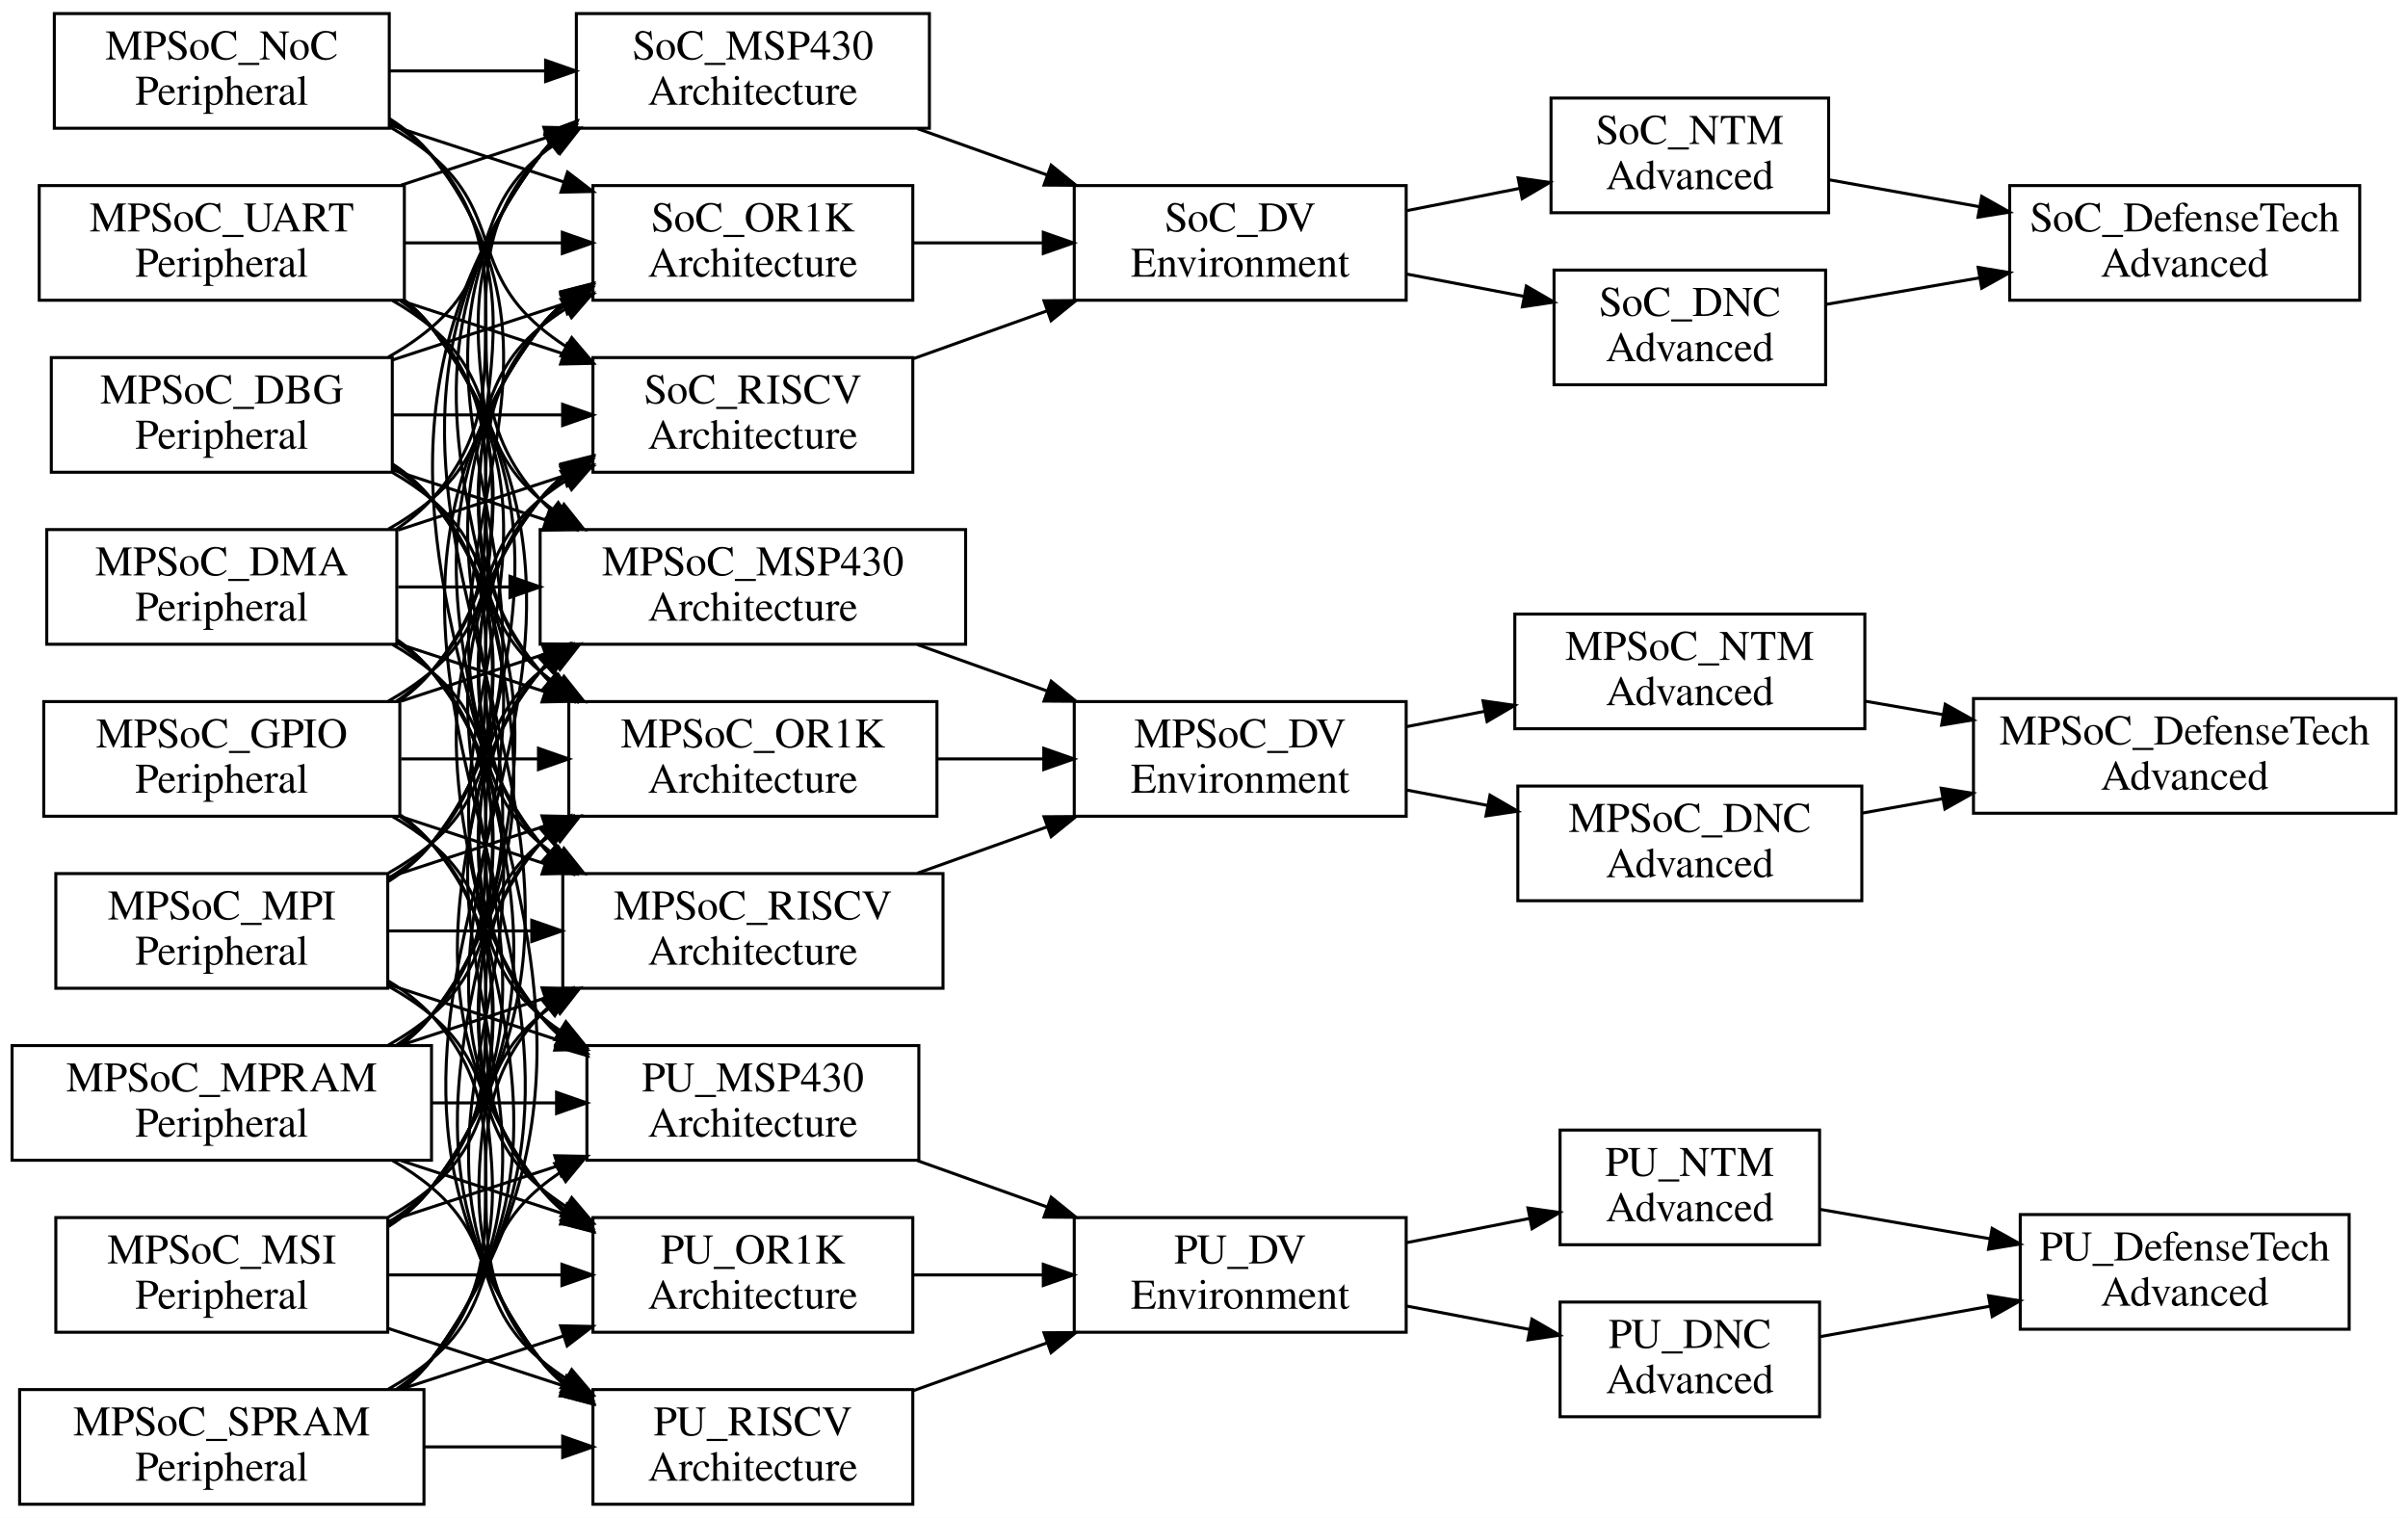
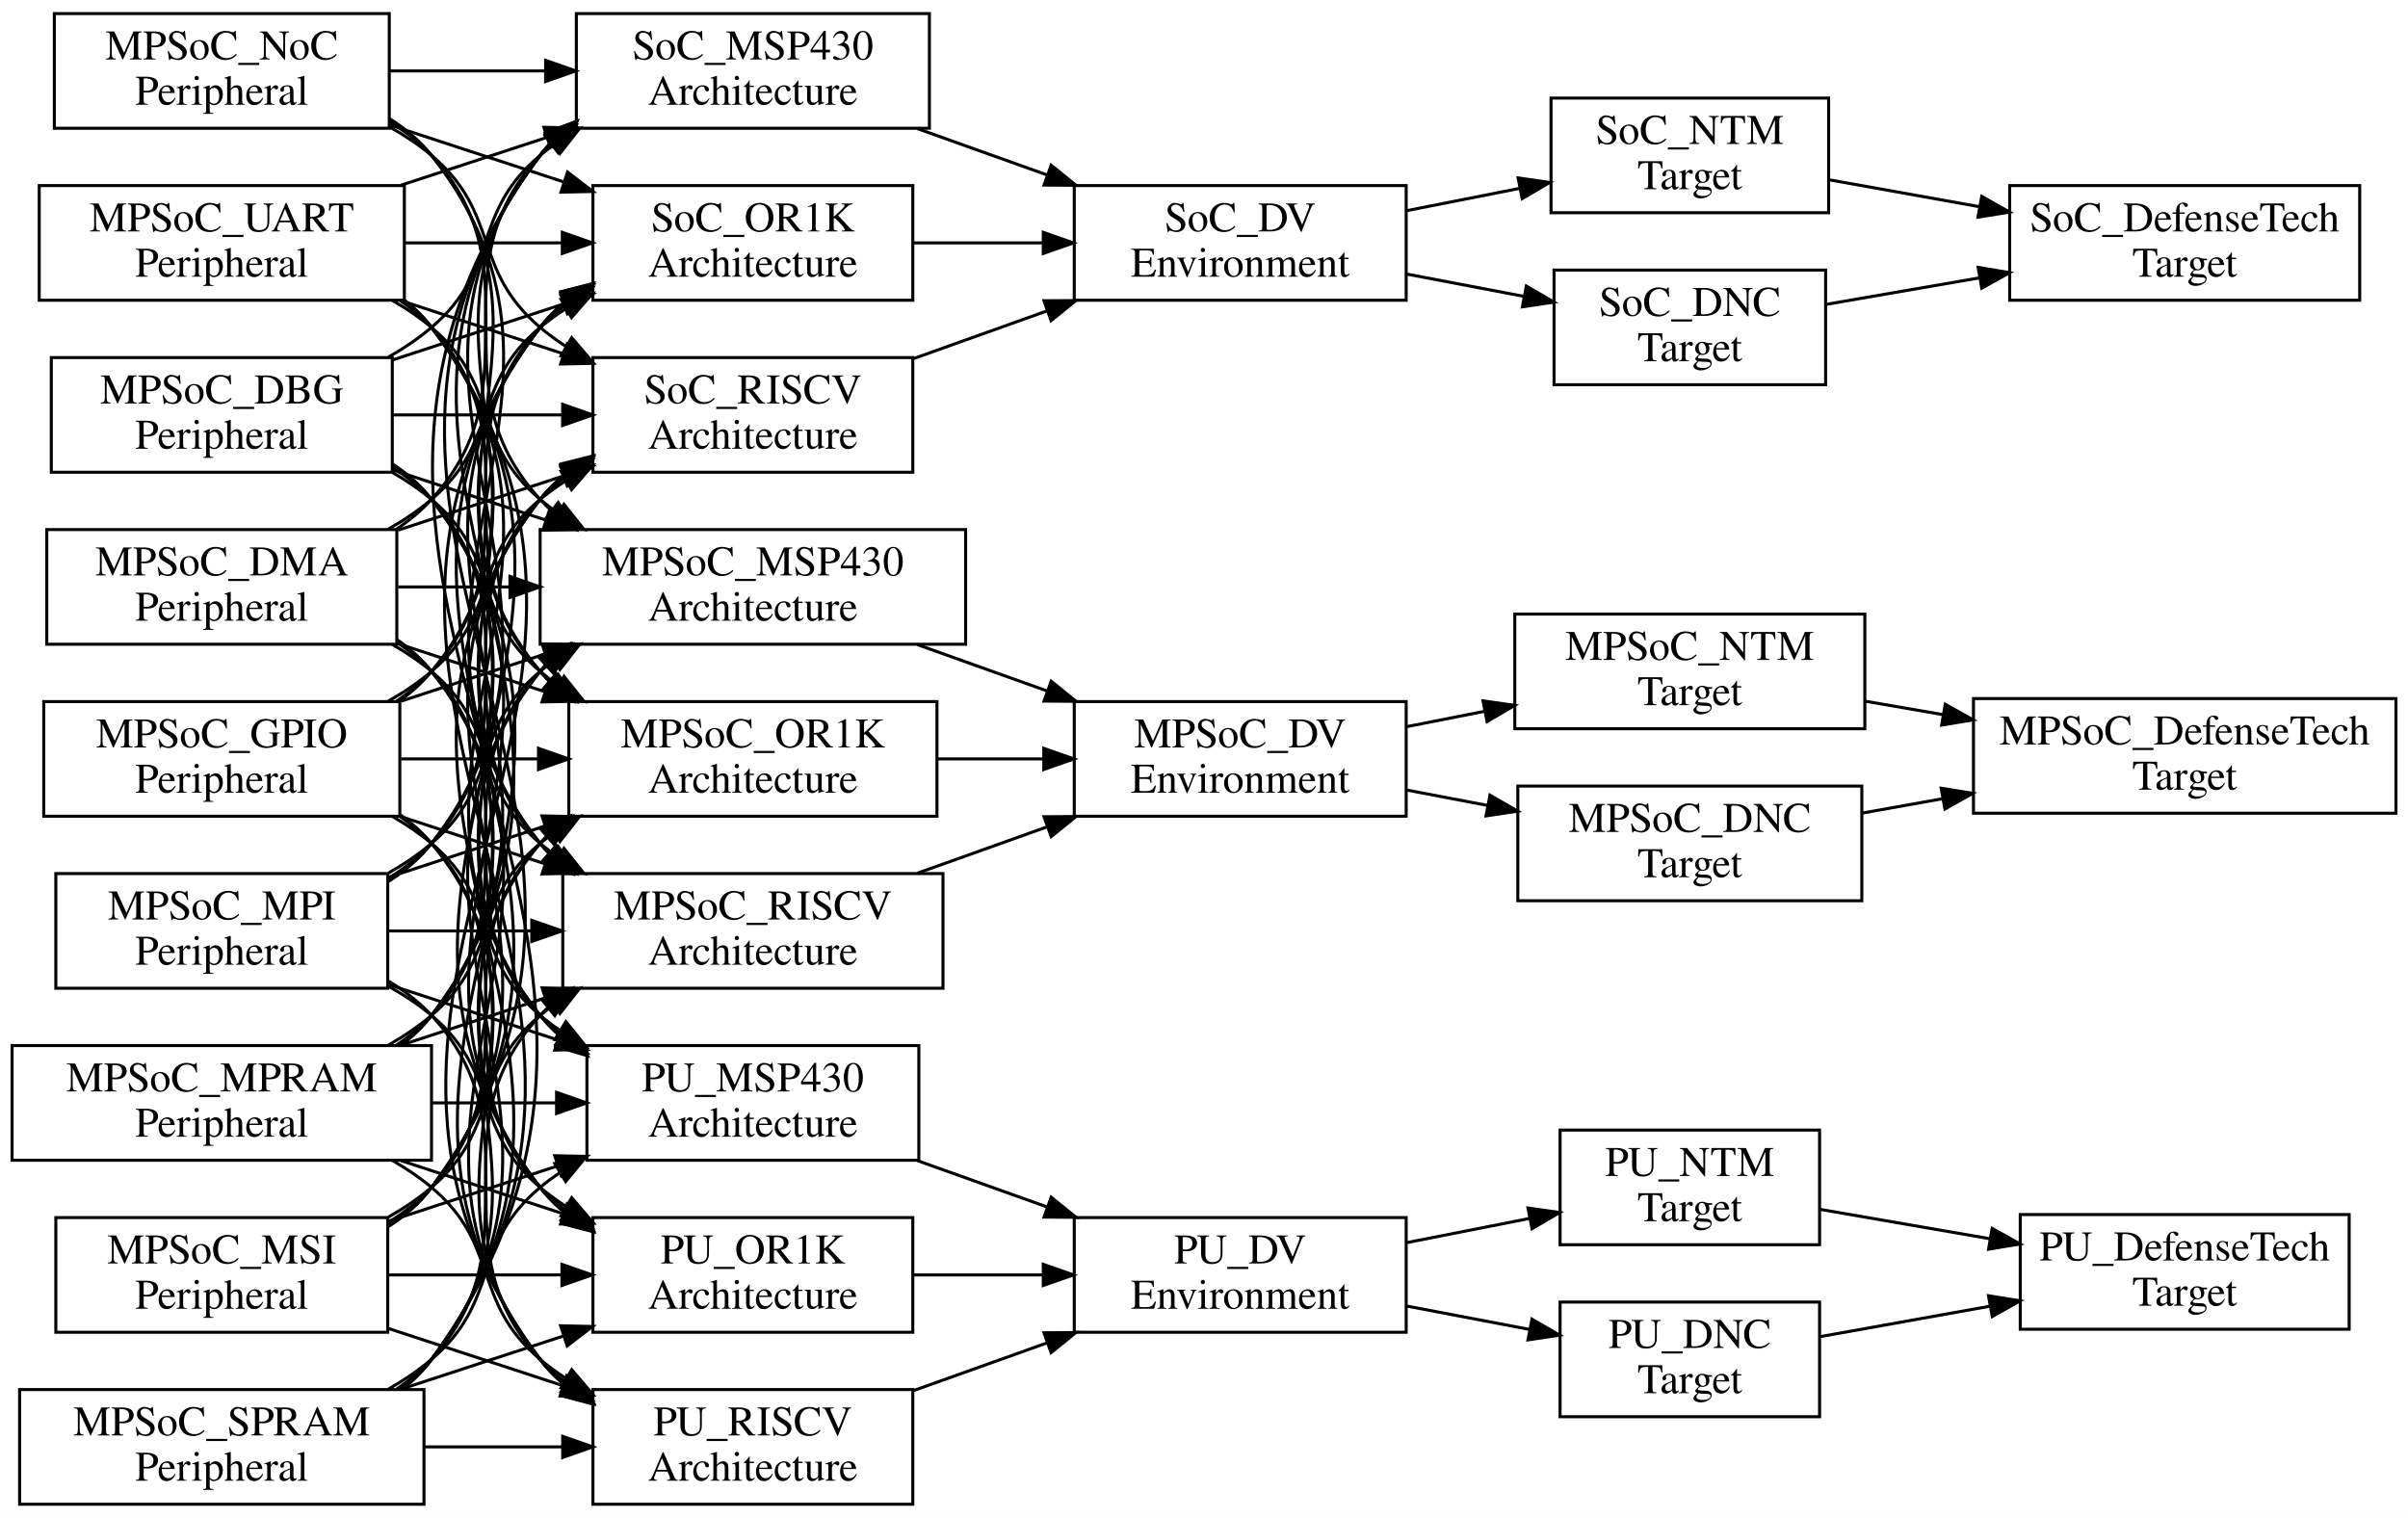
<svg xmlns="http://www.w3.org/2000/svg" width="798pt" height="503pt" viewBox="0.00 0.00 798.00 503.00">
  <g id="graph0" class="graph" transform="scale(1 1) rotate(0) translate(4 499)">
    <polygon fill="white" stroke="transparent" points="-4,4 -4,-499 794,-499 794,4 -4,4" />
    <g id="node1" class="node">
      <polygon fill="none" stroke="black" points="13,-342.5 13,-380.5 126,-380.5 126,-342.5 13,-342.5" />
      <text text-anchor="middle" x="69.5" y="-365.3" font-family="Times,serif" font-size="14.00">MPSoC_DBG </text>
      <text text-anchor="middle" x="69.5" y="-350.3" font-family="Times,serif" font-size="14.00">Peripheral</text>
    </g>
    <g id="node10" class="node">
      <polygon fill="none" stroke="black" points="175,-285.5 175,-323.5 316,-323.5 316,-285.5 175,-285.5" />
      <text text-anchor="middle" x="245.5" y="-308.3" font-family="Times,serif" font-size="14.00">MPSoC_MSP430 </text>
      <text text-anchor="middle" x="245.5" y="-293.3" font-family="Times,serif" font-size="14.00">Architecture</text>
    </g>
    <g id="edge1" class="edge">
      <path fill="none" stroke="black" d="M126.03,-343.31C142.16,-338.02 159.96,-332.19 176.75,-326.69" />
      <polygon fill="black" stroke="black" points="178.08,-329.94 186.5,-323.5 175.91,-323.29 178.08,-329.94" />
    </g>
    <g id="node11" class="node">
      <polygon fill="none" stroke="black" points="184.5,-228.5 184.5,-266.5 306.5,-266.5 306.5,-228.5 184.5,-228.5" />
      <text text-anchor="middle" x="245.5" y="-251.3" font-family="Times,serif" font-size="14.00">MPSoC_OR1K </text>
      <text text-anchor="middle" x="245.5" y="-236.3" font-family="Times,serif" font-size="14.00">Architecture</text>
    </g>
    <g id="edge27" class="edge">
      <path fill="none" stroke="black" d="M126.1,-342.39C130.68,-339.76 135.06,-336.8 139,-333.5 161.96,-314.25 152.11,-295.83 175,-276.5 176.79,-274.99 178.66,-273.55 180.6,-272.18" />
      <polygon fill="black" stroke="black" points="182.89,-274.87 189.5,-266.59 179.17,-268.95 182.89,-274.87" />
    </g>
    <g id="node12" class="node">
      <polygon fill="none" stroke="black" points="182.5,-171.5 182.5,-209.5 308.5,-209.5 308.5,-171.5 182.5,-171.5" />
      <text text-anchor="middle" x="245.5" y="-194.3" font-family="Times,serif" font-size="14.00">MPSoC_RISCV </text>
      <text text-anchor="middle" x="245.5" y="-179.3" font-family="Times,serif" font-size="14.00">Architecture</text>
    </g>
    <g id="edge53" class="edge">
      <path fill="none" stroke="black" d="M126.08,-344.04C130.84,-341.05 135.26,-337.56 139,-333.5 175,-294.42 139.15,-258.71 175,-219.5 176.18,-218.21 177.43,-216.97 178.74,-215.78" />
      <polygon fill="black" stroke="black" points="181,-218.46 186.76,-209.57 176.71,-212.93 181,-218.46" />
    </g>
    <g id="node13" class="node">
      <polygon fill="none" stroke="black" points="187,-456.5 187,-494.5 304,-494.5 304,-456.5 187,-456.5" />
      <text text-anchor="middle" x="245.5" y="-479.3" font-family="Times,serif" font-size="14.00">SoC_MSP430 </text>
      <text text-anchor="middle" x="245.5" y="-464.3" font-family="Times,serif" font-size="14.00">Architecture</text>
    </g>
    <g id="edge10" class="edge">
      <path fill="none" stroke="black" d="M124.71,-380.66C129.8,-383.55 134.67,-386.82 139,-390.5 161.84,-409.89 151.99,-428.31 175,-447.5 176.37,-448.65 177.8,-449.75 179.27,-450.81" />
      <polygon fill="black" stroke="black" points="177.78,-454.02 188.09,-456.46 181.56,-448.12 177.78,-454.02" />
    </g>
    <g id="node14" class="node">
      <polygon fill="none" stroke="black" points="192.5,-399.5 192.5,-437.5 298.5,-437.5 298.5,-399.5 192.5,-399.5" />
      <text text-anchor="middle" x="245.5" y="-422.3" font-family="Times,serif" font-size="14.00">SoC_OR1K </text>
      <text text-anchor="middle" x="245.5" y="-407.3" font-family="Times,serif" font-size="14.00">Architecture</text>
    </g>
    <g id="edge36" class="edge">
      <path fill="none" stroke="black" d="M126.03,-379.69C144.16,-385.63 164.39,-392.26 182.93,-398.33" />
      <polygon fill="black" stroke="black" points="181.86,-401.66 192.45,-401.45 184.04,-395.01 181.86,-401.66" />
    </g>
    <g id="node15" class="node">
      <polygon fill="none" stroke="black" points="192.5,-342.5 192.5,-380.5 298.5,-380.5 298.5,-342.5 192.5,-342.5" />
      <text text-anchor="middle" x="245.5" y="-365.3" font-family="Times,serif" font-size="14.00">SoC_RISCV </text>
      <text text-anchor="middle" x="245.5" y="-350.3" font-family="Times,serif" font-size="14.00">Architecture</text>
    </g>
    <g id="edge62" class="edge">
      <path fill="none" stroke="black" d="M126.03,-361.5C143.99,-361.5 164.02,-361.5 182.42,-361.5" />
      <polygon fill="black" stroke="black" points="182.45,-365 192.45,-361.5 182.45,-358 182.45,-365" />
    </g>
    <g id="node16" class="node">
      <polygon fill="none" stroke="black" points="190.5,-114.5 190.5,-152.5 300.5,-152.5 300.5,-114.5 190.5,-114.5" />
      <text text-anchor="middle" x="245.5" y="-137.3" font-family="Times,serif" font-size="14.00">PU_MSP430 </text>
      <text text-anchor="middle" x="245.5" y="-122.3" font-family="Times,serif" font-size="14.00">Architecture</text>
    </g>
    <g id="edge19" class="edge">
      <path fill="none" stroke="black" d="M126.18,-344.63C130.98,-341.52 135.38,-337.84 139,-333.5 188.74,-273.85 125.47,-222.33 175,-162.5 177.13,-159.93 179.52,-157.59 182.1,-155.45" />
      <polygon fill="black" stroke="black" points="184.2,-158.25 190.36,-149.62 180.17,-152.53 184.2,-158.25" />
    </g>
    <g id="node17" class="node">
      <polygon fill="none" stroke="black" points="192.5,-57.5 192.5,-95.5 298.5,-95.5 298.5,-57.5 192.5,-57.5" />
      <text text-anchor="middle" x="245.5" y="-80.3" font-family="Times,serif" font-size="14.00">PU_OR1K </text>
      <text text-anchor="middle" x="245.5" y="-65.3" font-family="Times,serif" font-size="14.00">Architecture</text>
    </g>
    <g id="edge45" class="edge">
      <path fill="none" stroke="black" d="M126.08,-345.03C130.97,-341.84 135.41,-338.03 139,-333.5 202.68,-253.07 111.61,-186.16 175,-105.5 177.64,-102.15 180.73,-99.18 184.12,-96.55" />
      <polygon fill="black" stroke="black" points="186.08,-99.44 192.49,-91.01 182.22,-93.6 186.08,-99.44" />
    </g>
    <g id="node18" class="node">
      <polygon fill="none" stroke="black" points="192.5,-0.5 192.5,-38.5 298.5,-38.5 298.5,-0.5 192.5,-0.5" />
      <text text-anchor="middle" x="245.5" y="-23.3" font-family="Times,serif" font-size="14.00">PU_RISCV </text>
      <text text-anchor="middle" x="245.5" y="-8.3" font-family="Times,serif" font-size="14.00">Architecture</text>
    </g>
    <g id="edge71" class="edge">
      <path fill="none" stroke="black" d="M126.22,-345.14C131.08,-341.93 135.48,-338.09 139,-333.5 216.69,-232.19 97.68,-150.09 175,-48.5 177.58,-45.11 180.64,-42.11 184,-39.45" />
      <polygon fill="black" stroke="black" points="185.96,-42.35 192.33,-33.88 182.07,-36.53 185.96,-42.35" />
    </g>
    <g id="node2" class="node">
      <polygon fill="none" stroke="black" points="11.5,-285.5 11.5,-323.5 127.5,-323.5 127.5,-285.5 11.5,-285.5" />
      <text text-anchor="middle" x="69.5" y="-308.3" font-family="Times,serif" font-size="14.00">MPSoC_DMA </text>
      <text text-anchor="middle" x="69.5" y="-293.3" font-family="Times,serif" font-size="14.00">Peripheral</text>
    </g>
    <g id="edge2" class="edge">
      <path fill="none" stroke="black" d="M127.96,-304.5C139.71,-304.5 152.28,-304.5 164.66,-304.5" />
      <polygon fill="black" stroke="black" points="164.99,-308 174.99,-304.5 164.99,-301 164.99,-308" />
    </g>
    <g id="edge28" class="edge">
      <path fill="none" stroke="black" d="M127.96,-285.68C143.45,-280.6 160.36,-275.06 176.38,-269.82" />
      <polygon fill="black" stroke="black" points="177.8,-273.03 186.21,-266.59 175.62,-266.38 177.8,-273.03" />
    </g>
    <g id="edge54" class="edge">
      <path fill="none" stroke="black" d="M126.1,-285.39C130.68,-282.76 135.06,-279.8 139,-276.5 161.96,-257.25 152.11,-238.83 175,-219.5 176.79,-217.99 178.66,-216.55 180.6,-215.18" />
      <polygon fill="black" stroke="black" points="182.89,-217.87 189.5,-209.59 179.17,-211.95 182.89,-217.87" />
    </g>
    <g id="edge11" class="edge">
      <path fill="none" stroke="black" d="M127.41,-323.65C131.66,-326.51 135.61,-329.77 139,-333.5 174.75,-372.81 138.91,-408.51 175,-447.5 176.18,-448.78 177.44,-450 178.74,-451.17" />
      <polygon fill="black" stroke="black" points="176.7,-454.01 186.78,-457.28 180.93,-448.44 176.7,-454.01" />
    </g>
    <g id="edge37" class="edge">
      <path fill="none" stroke="black" d="M124.71,-323.66C129.8,-326.55 134.67,-329.82 139,-333.5 161.84,-352.89 151.99,-371.31 175,-390.5 177.68,-392.73 180.56,-394.81 183.57,-396.73" />
      <polygon fill="black" stroke="black" points="181.92,-399.82 192.33,-401.75 185.4,-393.74 181.92,-399.82" />
    </g>
    <g id="edge63" class="edge">
      <path fill="none" stroke="black" d="M127.96,-323.32C145.5,-329.07 164.85,-335.41 182.67,-341.25" />
      <polygon fill="black" stroke="black" points="181.8,-344.64 192.39,-344.43 183.97,-337.99 181.8,-344.64" />
    </g>
    <g id="edge20" class="edge">
      <path fill="none" stroke="black" d="M127.72,-285.98C131.86,-283.23 135.69,-280.09 139,-276.5 175,-237.42 139.15,-201.71 175,-162.5 177.07,-160.24 179.34,-158.15 181.76,-156.22" />
      <polygon fill="black" stroke="black" points="184.21,-158.78 190.49,-150.24 180.26,-153 184.21,-158.78" />
    </g>
    <g id="edge46" class="edge">
      <path fill="none" stroke="black" d="M127.8,-286.55C131.97,-283.67 135.79,-280.35 139,-276.5 188.74,-216.85 125.47,-165.33 175,-105.5 177.6,-102.36 180.6,-99.56 183.85,-97.05" />
      <polygon fill="black" stroke="black" points="185.98,-99.84 192.42,-91.42 182.14,-93.99 185.98,-99.84" />
    </g>
    <g id="edge72" class="edge">
      <path fill="none" stroke="black" d="M127.69,-286.94C131.94,-283.98 135.81,-280.53 139,-276.5 202.68,-196.07 111.61,-129.16 175,-48.5 177.64,-45.15 180.73,-42.18 184.12,-39.55" />
      <polygon fill="black" stroke="black" points="186.08,-42.44 192.49,-34.01 182.22,-36.6 186.08,-42.44" />
    </g>
    <g id="node3" class="node">
      <polygon fill="none" stroke="black" points="10.5,-228.5 10.5,-266.5 128.5,-266.5 128.5,-228.5 10.5,-228.5" />
      <text text-anchor="middle" x="69.5" y="-251.3" font-family="Times,serif" font-size="14.00">MPSoC_GPIO </text>
      <text text-anchor="middle" x="69.5" y="-236.3" font-family="Times,serif" font-size="14.00">Peripheral</text>
    </g>
    <g id="edge3" class="edge">
      <path fill="none" stroke="black" d="M128.92,-266.64C144.21,-271.65 160.83,-277.09 176.56,-282.25" />
      <polygon fill="black" stroke="black" points="175.64,-285.62 186.23,-285.41 177.82,-278.97 175.64,-285.62" />
    </g>
    <g id="edge29" class="edge">
      <path fill="none" stroke="black" d="M128.92,-247.5C143.44,-247.5 159.16,-247.5 174.18,-247.5" />
      <polygon fill="black" stroke="black" points="174.45,-251 184.45,-247.5 174.45,-244 174.45,-251" />
    </g>
    <g id="edge55" class="edge">
      <path fill="none" stroke="black" d="M128.92,-228.36C144.21,-223.35 160.83,-217.91 176.56,-212.75" />
      <polygon fill="black" stroke="black" points="177.82,-216.03 186.23,-209.59 175.64,-209.38 177.82,-216.03" />
    </g>
    <g id="edge12" class="edge">
      <path fill="none" stroke="black" d="M128.13,-266.53C132.18,-269.41 135.88,-272.71 139,-276.5 188.37,-336.45 125.11,-387.98 175,-447.5 176.15,-448.87 177.38,-450.18 178.67,-451.42" />
      <polygon fill="black" stroke="black" points="176.71,-454.33 186.7,-457.85 181.08,-448.87 176.71,-454.33" />
    </g>
    <g id="edge38" class="edge">
      <path fill="none" stroke="black" d="M127.41,-266.65C131.66,-269.51 135.61,-272.77 139,-276.5 174.75,-315.81 138.91,-351.51 175,-390.5 177.58,-393.29 180.48,-395.81 183.59,-398.08" />
      <polygon fill="black" stroke="black" points="181.91,-401.16 192.23,-403.53 185.64,-395.24 181.91,-401.16" />
    </g>
    <g id="edge64" class="edge">
      <path fill="none" stroke="black" d="M124.71,-266.66C129.8,-269.55 134.67,-272.82 139,-276.5 161.84,-295.89 151.99,-314.31 175,-333.5 177.68,-335.73 180.56,-337.81 183.57,-339.73" />
      <polygon fill="black" stroke="black" points="181.92,-342.82 192.33,-344.75 185.4,-336.74 181.92,-342.82" />
    </g>
    <g id="edge21" class="edge">
      <path fill="none" stroke="black" d="M126.1,-228.39C130.68,-225.76 135.06,-222.8 139,-219.5 161.96,-200.25 152.11,-181.83 175,-162.5 177.01,-160.8 179.13,-159.19 181.34,-157.67" />
      <polygon fill="black" stroke="black" points="183.53,-160.43 190.2,-152.19 179.85,-154.47 183.53,-160.43" />
    </g>
    <g id="edge47" class="edge">
      <path fill="none" stroke="black" d="M128.7,-228.32C132.46,-225.73 135.95,-222.81 139,-219.5 175,-180.42 139.15,-144.71 175,-105.5 177.58,-102.68 180.47,-100.13 183.58,-97.82" />
      <polygon fill="black" stroke="black" points="185.71,-100.6 192.22,-92.24 181.92,-94.72 185.71,-100.6" />
    </g>
    <g id="edge73" class="edge">
      <path fill="none" stroke="black" d="M128.75,-228.88C132.55,-226.16 136.04,-223.05 139,-219.5 188.74,-159.85 125.47,-108.33 175,-48.5 177.6,-45.36 180.6,-42.56 183.85,-40.05" />
      <polygon fill="black" stroke="black" points="185.98,-42.84 192.42,-34.42 182.14,-36.99 185.98,-42.84" />
    </g>
    <g id="node4" class="node">
      <polygon fill="none" stroke="black" points="14.5,-171.5 14.5,-209.5 124.5,-209.5 124.5,-171.5 14.5,-171.5" />
      <text text-anchor="middle" x="69.5" y="-194.3" font-family="Times,serif" font-size="14.00">MPSoC_MPI </text>
      <text text-anchor="middle" x="69.5" y="-179.3" font-family="Times,serif" font-size="14.00">Peripheral</text>
    </g>
    <g id="edge4" class="edge">
      <path fill="none" stroke="black" d="M124.71,-209.66C129.8,-212.55 134.67,-215.82 139,-219.5 161.84,-238.89 151.99,-257.31 175,-276.5 176.37,-277.65 177.8,-278.75 179.27,-279.81" />
      <polygon fill="black" stroke="black" points="177.78,-283.02 188.09,-285.46 181.56,-277.12 177.78,-283.02" />
    </g>
    <g id="edge30" class="edge">
      <path fill="none" stroke="black" d="M124.6,-208.22C140.95,-213.58 159.11,-219.53 176.25,-225.14" />
      <polygon fill="black" stroke="black" points="175.61,-228.62 186.21,-228.4 177.79,-221.96 175.61,-228.62" />
    </g>
    <g id="edge56" class="edge">
      <path fill="none" stroke="black" d="M124.6,-190.5C139.58,-190.5 156.08,-190.5 171.92,-190.5" />
      <polygon fill="black" stroke="black" points="172.22,-194 182.22,-190.5 172.22,-187 172.22,-194" />
    </g>
    <g id="edge13" class="edge">
      <path fill="none" stroke="black" d="M124.79,-206.94C130.19,-210.37 135.1,-214.51 139,-219.5 202.18,-300.33 111.12,-367.23 175,-447.5 176.25,-449.06 177.59,-450.54 179.02,-451.94" />
      <polygon fill="black" stroke="black" points="176.83,-454.67 186.8,-458.25 181.25,-449.24 176.83,-454.67" />
    </g>
    <g id="edge39" class="edge">
      <path fill="none" stroke="black" d="M124.54,-207.14C129.99,-210.54 134.98,-214.62 139,-219.5 188.37,-279.45 125.11,-330.98 175,-390.5 177.6,-393.61 180.61,-396.37 183.87,-398.83" />
      <polygon fill="black" stroke="black" points="182.13,-401.88 192.44,-404.35 185.92,-395.99 182.13,-401.88" />
    </g>
    <g id="edge65" class="edge">
      <path fill="none" stroke="black" d="M124.75,-207.95C130.02,-211.19 134.92,-215.01 139,-219.5 174.75,-258.81 138.91,-294.51 175,-333.5 177.58,-336.29 180.48,-338.81 183.59,-341.08" />
      <polygon fill="black" stroke="black" points="181.91,-344.16 192.23,-346.53 185.64,-338.24 181.91,-344.16" />
    </g>
    <g id="edge22" class="edge">
      <path fill="none" stroke="black" d="M124.6,-172.78C142.44,-166.93 162.45,-160.38 180.93,-154.33" />
      <polygon fill="black" stroke="black" points="182.02,-157.65 190.43,-151.21 179.84,-151 182.02,-157.65" />
    </g>
    <g id="edge48" class="edge">
      <path fill="none" stroke="black" d="M124.71,-172.17C129.8,-169.34 134.67,-166.13 139,-162.5 161.96,-143.25 152.11,-124.83 175,-105.5 177.68,-103.24 180.56,-101.13 183.57,-99.17" />
      <polygon fill="black" stroke="black" points="185.47,-102.11 192.33,-94.04 181.93,-96.07 185.47,-102.11" />
    </g>
    <g id="edge74" class="edge">
      <path fill="none" stroke="black" d="M124.74,-173.87C130.01,-170.7 134.91,-166.94 139,-162.5 175,-123.42 139.15,-87.71 175,-48.5 177.58,-45.68 180.47,-43.13 183.58,-40.82" />
      <polygon fill="black" stroke="black" points="185.71,-43.6 192.22,-35.24 181.92,-37.72 185.71,-43.6" />
    </g>
    <g id="node5" class="node">
      <polygon fill="none" stroke="black" points="0,-114.5 0,-152.5 139,-152.5 139,-114.5 0,-114.5" />
      <text text-anchor="middle" x="69.5" y="-137.3" font-family="Times,serif" font-size="14.00">MPSoC_MPRAM </text>
      <text text-anchor="middle" x="69.5" y="-122.3" font-family="Times,serif" font-size="14.00">Peripheral</text>
    </g>
    <g id="edge5" class="edge">
      <path fill="none" stroke="black" d="M127.41,-152.65C131.66,-155.51 135.61,-158.77 139,-162.5 174.75,-201.81 138.91,-237.51 175,-276.5 175.77,-277.34 176.57,-278.15 177.4,-278.93" />
      <polygon fill="black" stroke="black" points="175.47,-281.87 185.46,-285.4 179.85,-276.41 175.47,-281.87" />
    </g>
    <g id="edge31" class="edge">
      <path fill="none" stroke="black" d="M124.71,-152.66C129.8,-155.55 134.67,-158.82 139,-162.5 161.84,-181.89 151.99,-200.31 175,-219.5 176.37,-220.65 177.8,-221.75 179.27,-222.81" />
      <polygon fill="black" stroke="black" points="177.78,-226.02 188.09,-228.46 181.56,-220.12 177.78,-226.02" />
    </g>
    <g id="edge57" class="edge">
      <path fill="none" stroke="black" d="M128.92,-152.64C144.21,-157.65 160.83,-163.09 176.56,-168.25" />
      <polygon fill="black" stroke="black" points="175.64,-171.62 186.23,-171.41 177.82,-164.97 175.64,-171.62" />
    </g>
    <g id="edge14" class="edge">
      <path fill="none" stroke="black" d="M129.1,-152.73C132.82,-155.56 136.19,-158.79 139,-162.5 216.06,-264.29 97.05,-346.38 175,-447.5 176.25,-449.12 177.61,-450.65 179.06,-452.09" />
      <polygon fill="black" stroke="black" points="177.04,-454.96 186.99,-458.58 181.47,-449.54 177.04,-454.96" />
    </g>
    <g id="edge40" class="edge">
      <path fill="none" stroke="black" d="M128.66,-152.59C132.53,-155.45 136.06,-158.74 139,-162.5 202.18,-243.33 111.12,-310.23 175,-390.5 177.53,-393.67 180.47,-396.49 183.68,-398.99" />
      <polygon fill="black" stroke="black" points="181.89,-402 192.17,-404.56 185.74,-396.15 181.89,-402" />
    </g>
    <g id="edge66" class="edge">
      <path fill="none" stroke="black" d="M128.13,-152.53C132.18,-155.41 135.88,-158.71 139,-162.5 188.37,-222.45 125.11,-273.98 175,-333.5 177.6,-336.61 180.61,-339.37 183.87,-341.83" />
      <polygon fill="black" stroke="black" points="182.13,-344.88 192.44,-347.35 185.92,-338.99 182.13,-344.88" />
    </g>
    <g id="edge23" class="edge">
      <path fill="none" stroke="black" d="M139.27,-133.5C152.82,-133.5 166.99,-133.5 180.38,-133.5" />
      <polygon fill="black" stroke="black" points="180.44,-137 190.44,-133.5 180.44,-130 180.44,-137" />
    </g>
    <g id="edge49" class="edge">
      <path fill="none" stroke="black" d="M128.92,-114.36C146.25,-108.69 165.28,-102.45 182.81,-96.71" />
      <polygon fill="black" stroke="black" points="183.95,-100.02 192.37,-93.58 181.78,-93.36 183.95,-100.02" />
    </g>
    <g id="edge75" class="edge">
      <path fill="none" stroke="black" d="M126.1,-114.39C130.68,-111.76 135.06,-108.8 139,-105.5 161.96,-86.25 152.11,-67.83 175,-48.5 177.68,-46.24 180.56,-44.13 183.57,-42.17" />
      <polygon fill="black" stroke="black" points="185.47,-45.11 192.33,-37.04 181.93,-39.07 185.47,-45.11" />
    </g>
    <g id="node6" class="node">
      <polygon fill="none" stroke="black" points="14.5,-57.5 14.5,-95.5 124.5,-95.5 124.5,-57.5 14.5,-57.5" />
      <text text-anchor="middle" x="69.5" y="-80.3" font-family="Times,serif" font-size="14.00">MPSoC_MSI </text>
      <text text-anchor="middle" x="69.5" y="-65.3" font-family="Times,serif" font-size="14.00">Peripheral</text>
    </g>
    <g id="edge6" class="edge">
      <path fill="none" stroke="black" d="M124.54,-93.14C129.99,-96.54 134.98,-100.62 139,-105.5 188.37,-165.45 125.11,-216.98 175,-276.5 175.62,-277.24 176.27,-277.96 176.93,-278.67" />
      <polygon fill="black" stroke="black" points="174.93,-281.56 184.76,-285.5 179.53,-276.29 174.93,-281.56" />
    </g>
    <g id="edge32" class="edge">
      <path fill="none" stroke="black" d="M124.75,-93.95C130.02,-97.19 134.92,-101.01 139,-105.5 174.75,-144.81 138.91,-180.51 175,-219.5 175.77,-220.34 176.57,-221.15 177.4,-221.93" />
      <polygon fill="black" stroke="black" points="175.47,-224.87 185.46,-228.4 179.85,-219.41 175.47,-224.87" />
    </g>
    <g id="edge58" class="edge">
      <path fill="none" stroke="black" d="M124.71,-95.66C129.8,-98.55 134.67,-101.82 139,-105.5 161.84,-124.89 151.99,-143.31 175,-162.5 176.37,-163.65 177.8,-164.75 179.27,-165.81" />
      <polygon fill="black" stroke="black" points="177.78,-169.02 188.09,-171.46 181.56,-163.12 177.78,-169.02" />
    </g>
    <g id="edge15" class="edge">
      <path fill="none" stroke="black" d="M124.71,-92.53C130.2,-96.04 135.16,-100.31 139,-105.5 229.98,-228.31 82.95,-325.49 175,-447.5 176.23,-449.14 177.58,-450.68 179.02,-452.13" />
      <polygon fill="black" stroke="black" points="176.96,-454.97 186.9,-458.66 181.43,-449.58 176.96,-454.97" />
    </g>
    <g id="edge41" class="edge">
      <path fill="none" stroke="black" d="M124.61,-92.61C130.11,-96.11 135.1,-100.35 139,-105.5 216.06,-207.29 97.05,-289.38 175,-390.5 177.52,-393.77 180.48,-396.66 183.74,-399.21" />
      <polygon fill="black" stroke="black" points="182.08,-402.3 192.35,-404.88 185.93,-396.46 182.08,-402.3" />
    </g>
    <g id="edge67" class="edge">
      <path fill="none" stroke="black" d="M124.79,-92.94C130.19,-96.37 135.1,-100.51 139,-105.5 202.18,-186.33 111.12,-253.23 175,-333.5 177.53,-336.67 180.47,-339.49 183.68,-341.99" />
      <polygon fill="black" stroke="black" points="181.89,-345 192.17,-347.56 185.74,-339.15 181.89,-345" />
    </g>
    <g id="edge24" class="edge">
      <path fill="none" stroke="black" d="M124.6,-94.22C142.44,-100.07 162.45,-106.62 180.93,-112.67" />
      <polygon fill="black" stroke="black" points="179.84,-116 190.43,-115.79 182.02,-109.35 179.84,-116" />
    </g>
    <g id="edge50" class="edge">
      <path fill="none" stroke="black" d="M124.6,-76.5C142.78,-76.5 163.21,-76.5 181.99,-76.5" />
      <polygon fill="black" stroke="black" points="182.22,-80 192.22,-76.5 182.22,-73 182.22,-80" />
    </g>
    <g id="edge76" class="edge">
      <path fill="none" stroke="black" d="M124.6,-58.78C142.95,-52.77 163.59,-46 182.51,-39.81" />
      <polygon fill="black" stroke="black" points="183.81,-43.07 192.22,-36.63 181.63,-36.41 183.81,-43.07" />
    </g>
    <g id="node7" class="node">
      <polygon fill="none" stroke="black" points="14,-456.5 14,-494.5 125,-494.5 125,-456.5 14,-456.5" />
      <text text-anchor="middle" x="69.5" y="-479.3" font-family="Times,serif" font-size="14.00">MPSoC_NoC </text>
      <text text-anchor="middle" x="69.5" y="-464.3" font-family="Times,serif" font-size="14.00">Peripheral</text>
    </g>
    <g id="edge7" class="edge">
      <path fill="none" stroke="black" d="M125.08,-458.66C130.22,-455.54 135,-451.85 139,-447.5 175,-408.42 139.15,-372.71 175,-333.5 176.18,-332.21 177.43,-330.97 178.74,-329.78" />
      <polygon fill="black" stroke="black" points="181,-332.46 186.76,-323.57 176.71,-326.93 181,-332.46" />
    </g>
    <g id="edge33" class="edge">
      <path fill="none" stroke="black" d="M125.19,-459.26C130.38,-456.02 135.13,-452.14 139,-447.5 188.74,-387.85 125.47,-336.33 175,-276.5 175.96,-275.34 176.98,-274.22 178.05,-273.14" />
      <polygon fill="black" stroke="black" points="180.33,-275.8 185.71,-266.68 175.81,-270.45 180.33,-275.8" />
    </g>
    <g id="edge59" class="edge">
      <path fill="none" stroke="black" d="M125.1,-459.66C130.37,-456.34 135.17,-452.33 139,-447.5 202.68,-367.07 111.61,-300.16 175,-219.5 175.84,-218.43 176.73,-217.4 177.66,-216.41" />
      <polygon fill="black" stroke="black" points="180.3,-218.74 185.5,-209.51 175.68,-213.48 180.3,-218.74" />
    </g>
    <g id="edge16" class="edge">
      <path fill="none" stroke="black" d="M125.08,-475.5C141.34,-475.5 159.36,-475.5 176.37,-475.5" />
      <polygon fill="black" stroke="black" points="176.81,-479 186.81,-475.5 176.81,-472 176.81,-479" />
    </g>
    <g id="edge42" class="edge">
      <path fill="none" stroke="black" d="M125.08,-457.62C143.41,-451.62 163.98,-444.88 182.82,-438.71" />
      <polygon fill="black" stroke="black" points="184.08,-441.98 192.49,-435.54 181.9,-435.32 184.08,-441.98" />
    </g>
    <g id="edge68" class="edge">
      <path fill="none" stroke="black" d="M125.06,-456.98C130.02,-454.2 134.77,-451.05 139,-447.5 161.96,-428.25 152.11,-409.83 175,-390.5 177.68,-388.24 180.56,-386.13 183.57,-384.17" />
      <polygon fill="black" stroke="black" points="185.47,-387.11 192.33,-379.04 181.93,-381.07 185.47,-387.11" />
    </g>
    <g id="node8" class="node">
      <polygon fill="none" stroke="black" points="2.5,-0.5 2.5,-38.5 136.5,-38.5 136.5,-0.5 2.5,-0.5" />
      <text text-anchor="middle" x="69.5" y="-23.3" font-family="Times,serif" font-size="14.00">MPSoC_SPRAM </text>
      <text text-anchor="middle" x="69.5" y="-8.3" font-family="Times,serif" font-size="14.00">Peripheral</text>
    </g>
    <g id="edge8" class="edge">
      <path fill="none" stroke="black" d="M128.66,-38.59C132.53,-41.45 136.06,-44.74 139,-48.5 202.18,-129.33 111.12,-196.23 175,-276.5 175.58,-277.23 176.19,-277.95 176.82,-278.65" />
      <polygon fill="black" stroke="black" points="174.5,-281.27 184.25,-285.42 179.22,-276.1 174.5,-281.27" />
    </g>
    <g id="edge34" class="edge">
      <path fill="none" stroke="black" d="M128.13,-38.53C132.18,-41.41 135.88,-44.71 139,-48.5 188.37,-108.45 125.11,-159.98 175,-219.5 175.62,-220.24 176.27,-220.96 176.93,-221.67" />
      <polygon fill="black" stroke="black" points="174.93,-224.56 184.76,-228.5 179.53,-219.29 174.93,-224.56" />
    </g>
    <g id="edge60" class="edge">
      <path fill="none" stroke="black" d="M127.41,-38.65C131.66,-41.51 135.61,-44.77 139,-48.5 174.75,-87.81 138.91,-123.51 175,-162.5 175.77,-163.34 176.57,-164.15 177.4,-164.93" />
      <polygon fill="black" stroke="black" points="175.47,-167.87 185.46,-171.4 179.85,-162.41 175.47,-167.87" />
    </g>
    <g id="edge17" class="edge">
      <path fill="none" stroke="black" d="M129.25,-38.62C132.94,-41.47 136.26,-44.74 139,-48.5 243.92,-192.36 68.82,-304.57 175,-447.5 176.22,-449.14 177.56,-450.69 178.98,-452.15" />
      <polygon fill="black" stroke="black" points="176.91,-454.98 186.83,-458.71 181.4,-449.61 176.91,-454.98" />
    </g>
    <g id="edge43" class="edge">
      <path fill="none" stroke="black" d="M129.19,-38.66C132.89,-41.51 136.23,-44.76 139,-48.5 229.98,-171.31 82.95,-268.49 175,-390.5 177.49,-393.79 180.42,-396.7 183.66,-399.27" />
      <polygon fill="black" stroke="black" points="181.97,-402.35 192.24,-404.97 185.85,-396.52 181.97,-402.35" />
    </g>
    <g id="edge69" class="edge">
      <path fill="none" stroke="black" d="M129.1,-38.73C132.82,-41.56 136.19,-44.79 139,-48.5 216.06,-150.29 97.05,-232.38 175,-333.5 177.52,-336.77 180.48,-339.66 183.74,-342.21" />
      <polygon fill="black" stroke="black" points="182.08,-345.3 192.35,-347.88 185.93,-339.46 182.08,-345.3" />
    </g>
    <g id="edge25" class="edge">
      <path fill="none" stroke="black" d="M124.71,-38.66C129.8,-41.55 134.67,-44.82 139,-48.5 161.84,-67.89 151.99,-86.31 175,-105.5 177.01,-107.18 179.13,-108.76 181.34,-110.26" />
      <polygon fill="black" stroke="black" points="179.83,-113.44 190.2,-115.63 183.46,-107.45 179.83,-113.44" />
    </g>
    <g id="edge51" class="edge">
      <path fill="none" stroke="black" d="M128.92,-38.64C146.25,-44.31 165.28,-50.55 182.81,-56.29" />
      <polygon fill="black" stroke="black" points="181.78,-59.64 192.37,-59.42 183.95,-52.98 181.78,-59.64" />
    </g>
    <g id="edge77" class="edge">
      <path fill="none" stroke="black" d="M136.78,-19.5C151.76,-19.5 167.61,-19.5 182.42,-19.5" />
      <polygon fill="black" stroke="black" points="182.47,-23 192.47,-19.5 182.47,-16 182.47,-23" />
    </g>
    <g id="node9" class="node">
      <polygon fill="none" stroke="black" points="9,-399.5 9,-437.5 130,-437.5 130,-399.5 9,-399.5" />
      <text text-anchor="middle" x="69.5" y="-422.3" font-family="Times,serif" font-size="14.00">MPSoC_UART </text>
      <text text-anchor="middle" x="69.5" y="-407.3" font-family="Times,serif" font-size="14.00">Peripheral</text>
    </g>
    <g id="edge9" class="edge">
      <path fill="none" stroke="black" d="M126.1,-399.39C130.68,-396.76 135.06,-393.8 139,-390.5 161.96,-371.25 152.11,-352.83 175,-333.5 176.79,-331.99 178.66,-330.55 180.6,-329.18" />
      <polygon fill="black" stroke="black" points="182.89,-331.87 189.5,-323.59 179.17,-325.95 182.89,-331.87" />
    </g>
    <g id="edge35" class="edge">
      <path fill="none" stroke="black" d="M128.7,-399.32C132.46,-396.73 135.95,-393.81 139,-390.5 175,-351.42 139.15,-315.71 175,-276.5 176.18,-275.21 177.43,-273.97 178.74,-272.78" />
      <polygon fill="black" stroke="black" points="181,-275.46 186.76,-266.57 176.71,-269.93 181,-275.46" />
    </g>
    <g id="edge61" class="edge">
      <path fill="none" stroke="black" d="M129.38,-399.42C132.94,-396.81 136.2,-393.85 139,-390.5 188.74,-330.85 125.47,-279.33 175,-219.5 175.96,-218.34 176.98,-217.22 178.05,-216.14" />
      <polygon fill="black" stroke="black" points="180.33,-218.8 185.71,-209.68 175.81,-213.45 180.33,-218.8" />
    </g>
    <g id="edge18" class="edge">
      <path fill="none" stroke="black" d="M128.92,-437.64C144.38,-442.7 161.18,-448.21 177.07,-453.41" />
      <polygon fill="black" stroke="black" points="176.23,-456.82 186.82,-456.61 178.41,-450.17 176.23,-456.82" />
    </g>
    <g id="edge44" class="edge">
      <path fill="none" stroke="black" d="M130.38,-418.5C147.07,-418.5 165.24,-418.5 182.07,-418.5" />
      <polygon fill="black" stroke="black" points="182.35,-422 192.35,-418.5 182.35,-415 182.35,-422" />
    </g>
    <g id="edge70" class="edge">
      <path fill="none" stroke="black" d="M128.92,-399.36C146.25,-393.69 165.28,-387.45 182.81,-381.71" />
      <polygon fill="black" stroke="black" points="183.95,-385.02 192.37,-378.58 181.78,-378.36 183.95,-385.02" />
    </g>
    <g id="edge26" class="edge">
      <path fill="none" stroke="black" d="M129.89,-399.34C133.28,-396.76 136.37,-393.82 139,-390.5 202.68,-310.07 111.61,-243.16 175,-162.5 177.1,-159.83 179.49,-157.4 182.09,-155.19" />
      <polygon fill="black" stroke="black" points="184.35,-157.88 190.44,-149.21 180.27,-152.19 184.35,-157.88" />
    </g>
    <g id="edge52" class="edge">
      <path fill="none" stroke="black" d="M130.01,-399.43C133.37,-396.83 136.42,-393.86 139,-390.5 216.69,-289.19 97.68,-207.09 175,-105.5 177.58,-102.11 180.64,-99.11 184,-96.45" />
      <polygon fill="black" stroke="black" points="185.96,-99.35 192.33,-90.88 182.07,-93.53 185.96,-99.35" />
    </g>
    <g id="edge78" class="edge">
      <path fill="none" stroke="black" d="M130.09,-399.5C133.43,-396.87 136.46,-393.89 139,-390.5 230.74,-268.26 83.7,-171.08 175,-48.5 177.55,-45.08 180.58,-42.06 183.92,-39.39" />
      <polygon fill="black" stroke="black" points="185.88,-42.29 192.21,-33.79 181.97,-36.49 185.88,-42.29" />
    </g>
    <g id="node19" class="node">
      <polygon fill="none" stroke="black" points="352,-228.5 352,-266.5 462,-266.5 462,-228.5 352,-228.5" />
      <text text-anchor="middle" x="407" y="-251.3" font-family="Times,serif" font-size="14.00">MPSoC_DV </text>
      <text text-anchor="middle" x="407" y="-236.3" font-family="Times,serif" font-size="14.00">Environment</text>
    </g>
    <g id="edge85" class="edge">
      <path fill="none" stroke="black" d="M300.05,-285.36C313.81,-280.45 328.72,-275.12 342.91,-270.05" />
      <polygon fill="black" stroke="black" points="344.35,-273.25 352.59,-266.59 341.99,-266.66 344.35,-273.25" />
    </g>
    <g id="edge86" class="edge">
      <path fill="none" stroke="black" d="M306.8,-247.5C318.26,-247.5 330.3,-247.5 341.87,-247.5" />
      <polygon fill="black" stroke="black" points="341.9,-251 351.9,-247.5 341.9,-244 341.9,-251" />
    </g>
    <g id="edge87" class="edge">
      <path fill="none" stroke="black" d="M300.05,-209.64C313.81,-214.55 328.72,-219.88 342.91,-224.95" />
      <polygon fill="black" stroke="black" points="341.99,-228.34 352.59,-228.41 344.35,-221.75 341.99,-228.34" />
    </g>
    <g id="node20" class="node">
      <polygon fill="none" stroke="black" points="352,-399.5 352,-437.5 462,-437.5 462,-399.5 352,-399.5" />
      <text text-anchor="middle" x="407" y="-422.3" font-family="Times,serif" font-size="14.00">SoC_DV </text>
      <text text-anchor="middle" x="407" y="-407.3" font-family="Times,serif" font-size="14.00">Environment</text>
    </g>
    <g id="edge82" class="edge">
      <path fill="none" stroke="black" d="M300.05,-456.36C313.81,-451.45 328.72,-446.12 342.91,-441.05" />
      <polygon fill="black" stroke="black" points="344.35,-444.25 352.59,-437.59 341.99,-437.66 344.35,-444.25" />
    </g>
    <g id="edge83" class="edge">
      <path fill="none" stroke="black" d="M298.73,-418.5C312.4,-418.5 327.3,-418.5 341.53,-418.5" />
      <polygon fill="black" stroke="black" points="341.74,-422 351.74,-418.5 341.74,-415 341.74,-422" />
    </g>
    <g id="edge84" class="edge">
      <path fill="none" stroke="black" d="M298.73,-380.16C312.89,-385.22 328.37,-390.76 343.05,-396" />
      <polygon fill="black" stroke="black" points="341.97,-399.33 352.56,-399.4 344.32,-392.74 341.97,-399.33" />
    </g>
    <g id="node21" class="node">
      <polygon fill="none" stroke="black" points="352,-57.5 352,-95.5 462,-95.5 462,-57.5 352,-57.5" />
      <text text-anchor="middle" x="407" y="-80.3" font-family="Times,serif" font-size="14.00">PU_DV </text>
      <text text-anchor="middle" x="407" y="-65.3" font-family="Times,serif" font-size="14.00">Environment</text>
    </g>
    <g id="edge79" class="edge">
      <path fill="none" stroke="black" d="M300.05,-114.36C313.81,-109.45 328.72,-104.12 342.91,-99.05" />
      <polygon fill="black" stroke="black" points="344.35,-102.25 352.59,-95.59 341.99,-95.66 344.35,-102.25" />
    </g>
    <g id="edge80" class="edge">
      <path fill="none" stroke="black" d="M298.73,-76.5C312.4,-76.5 327.3,-76.5 341.53,-76.5" />
      <polygon fill="black" stroke="black" points="341.74,-80 351.74,-76.5 341.74,-73 341.74,-80" />
    </g>
    <g id="edge81" class="edge">
      <path fill="none" stroke="black" d="M298.73,-38.16C312.89,-43.22 328.37,-48.76 343.05,-54" />
      <polygon fill="black" stroke="black" points="341.97,-57.33 352.56,-57.4 344.32,-50.74 341.97,-57.33" />
    </g>
    <g id="node22" class="node">
      <polygon fill="none" stroke="black" points="498,-257.5 498,-295.5 614,-295.5 614,-257.5 498,-257.5" />
      <text text-anchor="middle" x="556" y="-280.3" font-family="Times,serif" font-size="14.00">MPSoC_NTM </text>
-       <text text-anchor="middle" x="556" y="-265.3" font-family="Times,serif" font-size="14.00">Advanced</text>
+       <text text-anchor="middle" x="556" y="-265.3" font-family="Times,serif" font-size="14.00">Target</text>
    </g>
    <g id="edge92" class="edge">
      <path fill="none" stroke="black" d="M462.32,-258.22C470.67,-259.86 479.37,-261.58 487.95,-263.27" />
      <polygon fill="black" stroke="black" points="487.46,-266.74 497.95,-265.24 488.81,-259.88 487.46,-266.74" />
    </g>
    <g id="node25" class="node">
      <polygon fill="none" stroke="black" points="499,-200.5 499,-238.5 613,-238.5 613,-200.5 499,-200.5" />
      <text text-anchor="middle" x="556" y="-223.3" font-family="Times,serif" font-size="14.00">MPSoC_DNC </text>
-       <text text-anchor="middle" x="556" y="-208.3" font-family="Times,serif" font-size="14.00">Advanced</text>
+       <text text-anchor="middle" x="556" y="-208.3" font-family="Times,serif" font-size="14.00">Target</text>
    </g>
    <g id="edge93" class="edge">
      <path fill="none" stroke="black" d="M462.32,-237.15C471,-235.5 480.05,-233.78 488.97,-232.08" />
      <polygon fill="black" stroke="black" points="489.77,-235.49 498.94,-230.18 488.46,-228.61 489.77,-235.49" />
    </g>
    <g id="node23" class="node">
      <polygon fill="none" stroke="black" points="510,-428.5 510,-466.5 602,-466.5 602,-428.5 510,-428.5" />
      <text text-anchor="middle" x="556" y="-451.3" font-family="Times,serif" font-size="14.00">SoC_NTM </text>
-       <text text-anchor="middle" x="556" y="-436.3" font-family="Times,serif" font-size="14.00">Advanced</text>
+       <text text-anchor="middle" x="556" y="-436.3" font-family="Times,serif" font-size="14.00">Target</text>
    </g>
    <g id="edge90" class="edge">
      <path fill="none" stroke="black" d="M462.32,-429.22C474.46,-431.61 487.35,-434.15 499.54,-436.56" />
      <polygon fill="black" stroke="black" points="499.09,-440.04 509.57,-438.54 500.44,-433.17 499.09,-440.04" />
    </g>
    <g id="node26" class="node">
      <polygon fill="none" stroke="black" points="511,-371.5 511,-409.5 601,-409.5 601,-371.5 511,-371.5" />
      <text text-anchor="middle" x="556" y="-394.3" font-family="Times,serif" font-size="14.00">SoC_DNC </text>
-       <text text-anchor="middle" x="556" y="-379.3" font-family="Times,serif" font-size="14.00">Advanced</text>
+       <text text-anchor="middle" x="556" y="-379.3" font-family="Times,serif" font-size="14.00">Target</text>
    </g>
    <g id="edge91" class="edge">
      <path fill="none" stroke="black" d="M462.32,-408.15C474.97,-405.74 488.43,-403.18 501.06,-400.77" />
      <polygon fill="black" stroke="black" points="501.82,-404.19 510.99,-398.88 500.51,-397.32 501.82,-404.19" />
    </g>
    <g id="node24" class="node">
      <polygon fill="none" stroke="black" points="513,-86.5 513,-124.5 599,-124.5 599,-86.5 513,-86.5" />
      <text text-anchor="middle" x="556" y="-109.3" font-family="Times,serif" font-size="14.00">PU_NTM </text>
-       <text text-anchor="middle" x="556" y="-94.3" font-family="Times,serif" font-size="14.00">Advanced</text>
+       <text text-anchor="middle" x="556" y="-94.3" font-family="Times,serif" font-size="14.00">Target</text>
    </g>
    <g id="edge88" class="edge">
      <path fill="none" stroke="black" d="M462.32,-87.22C475.62,-89.84 489.81,-92.64 502.99,-95.24" />
      <polygon fill="black" stroke="black" points="502.36,-98.68 512.85,-97.18 503.71,-91.81 502.36,-98.68" />
    </g>
    <g id="node27" class="node">
      <polygon fill="none" stroke="black" points="513,-29.5 513,-67.5 599,-67.5 599,-29.5 513,-29.5" />
      <text text-anchor="middle" x="556" y="-52.3" font-family="Times,serif" font-size="14.00">PU_DNC </text>
-       <text text-anchor="middle" x="556" y="-37.3" font-family="Times,serif" font-size="14.00">Advanced</text>
+       <text text-anchor="middle" x="556" y="-37.3" font-family="Times,serif" font-size="14.00">Target</text>
    </g>
    <g id="edge89" class="edge">
      <path fill="none" stroke="black" d="M462.32,-66.15C475.62,-63.62 489.81,-60.92 502.99,-58.41" />
      <polygon fill="black" stroke="black" points="503.68,-61.84 512.85,-56.53 502.37,-54.96 503.68,-61.84" />
    </g>
    <g id="node28" class="node">
      <polygon fill="none" stroke="black" points="650,-229.5 650,-267.5 790,-267.5 790,-229.5 650,-229.5" />
      <text text-anchor="middle" x="720" y="-252.3" font-family="Times,serif" font-size="14.00">MPSoC_DefenseTech </text>
-       <text text-anchor="middle" x="720" y="-237.3" font-family="Times,serif" font-size="14.00">Advanced</text>
+       <text text-anchor="middle" x="720" y="-237.3" font-family="Times,serif" font-size="14.00">Target</text>
    </g>
    <g id="edge98" class="edge">
      <path fill="none" stroke="black" d="M614.12,-266.63C622.43,-265.19 631.11,-263.69 639.77,-262.19" />
      <polygon fill="black" stroke="black" points="640.64,-265.6 649.9,-260.44 639.45,-258.7 640.64,-265.6" />
    </g>
    <g id="node29" class="node">
      <polygon fill="none" stroke="black" points="662,-399.5 662,-437.5 778,-437.5 778,-399.5 662,-399.5" />
      <text text-anchor="middle" x="720" y="-422.3" font-family="Times,serif" font-size="14.00">SoC_DefenseTech </text>
-       <text text-anchor="middle" x="720" y="-407.3" font-family="Times,serif" font-size="14.00">Advanced</text>
+       <text text-anchor="middle" x="720" y="-407.3" font-family="Times,serif" font-size="14.00">Target</text>
    </g>
    <g id="edge96" class="edge">
      <path fill="none" stroke="black" d="M602.13,-439.42C617.48,-436.67 634.98,-433.54 651.69,-430.55" />
      <polygon fill="black" stroke="black" points="652.73,-433.92 661.96,-428.71 651.5,-427.03 652.73,-433.92" />
    </g>
    <g id="node30" class="node">
      <polygon fill="none" stroke="black" points="665.5,-58.5 665.5,-96.5 774.5,-96.5 774.5,-58.5 665.5,-58.5" />
      <text text-anchor="middle" x="720" y="-81.3" font-family="Times,serif" font-size="14.00">PU_DefenseTech </text>
-       <text text-anchor="middle" x="720" y="-66.3" font-family="Times,serif" font-size="14.00">Advanced</text>
+       <text text-anchor="middle" x="720" y="-66.3" font-family="Times,serif" font-size="14.00">Target</text>
    </g>
    <g id="edge94" class="edge">
      <path fill="none" stroke="black" d="M599.14,-98.22C616.31,-95.25 636.52,-91.76 655.41,-88.49" />
      <polygon fill="black" stroke="black" points="656.19,-91.91 665.44,-86.76 654.99,-85.01 656.19,-91.91" />
    </g>
    <g id="edge99" class="edge">
      <path fill="none" stroke="black" d="M613.21,-229.56C621.77,-231.09 630.74,-232.7 639.69,-234.3" />
      <polygon fill="black" stroke="black" points="639.3,-237.79 649.76,-236.1 640.53,-230.9 639.3,-237.79" />
    </g>
    <g id="edge97" class="edge">
      <path fill="none" stroke="black" d="M601.27,-398.15C616.93,-400.86 634.92,-403.97 652.04,-406.93" />
      <polygon fill="black" stroke="black" points="651.55,-410.39 662,-408.65 652.74,-403.5 651.55,-410.39" />
    </g>
    <g id="edge95" class="edge">
      <path fill="none" stroke="black" d="M599.14,-56.04C616.31,-59.12 636.52,-62.74 655.41,-66.12" />
      <polygon fill="black" stroke="black" points="654.98,-69.6 665.44,-67.91 656.22,-62.71 654.98,-69.6" />
    </g>
  </g>
</svg>
